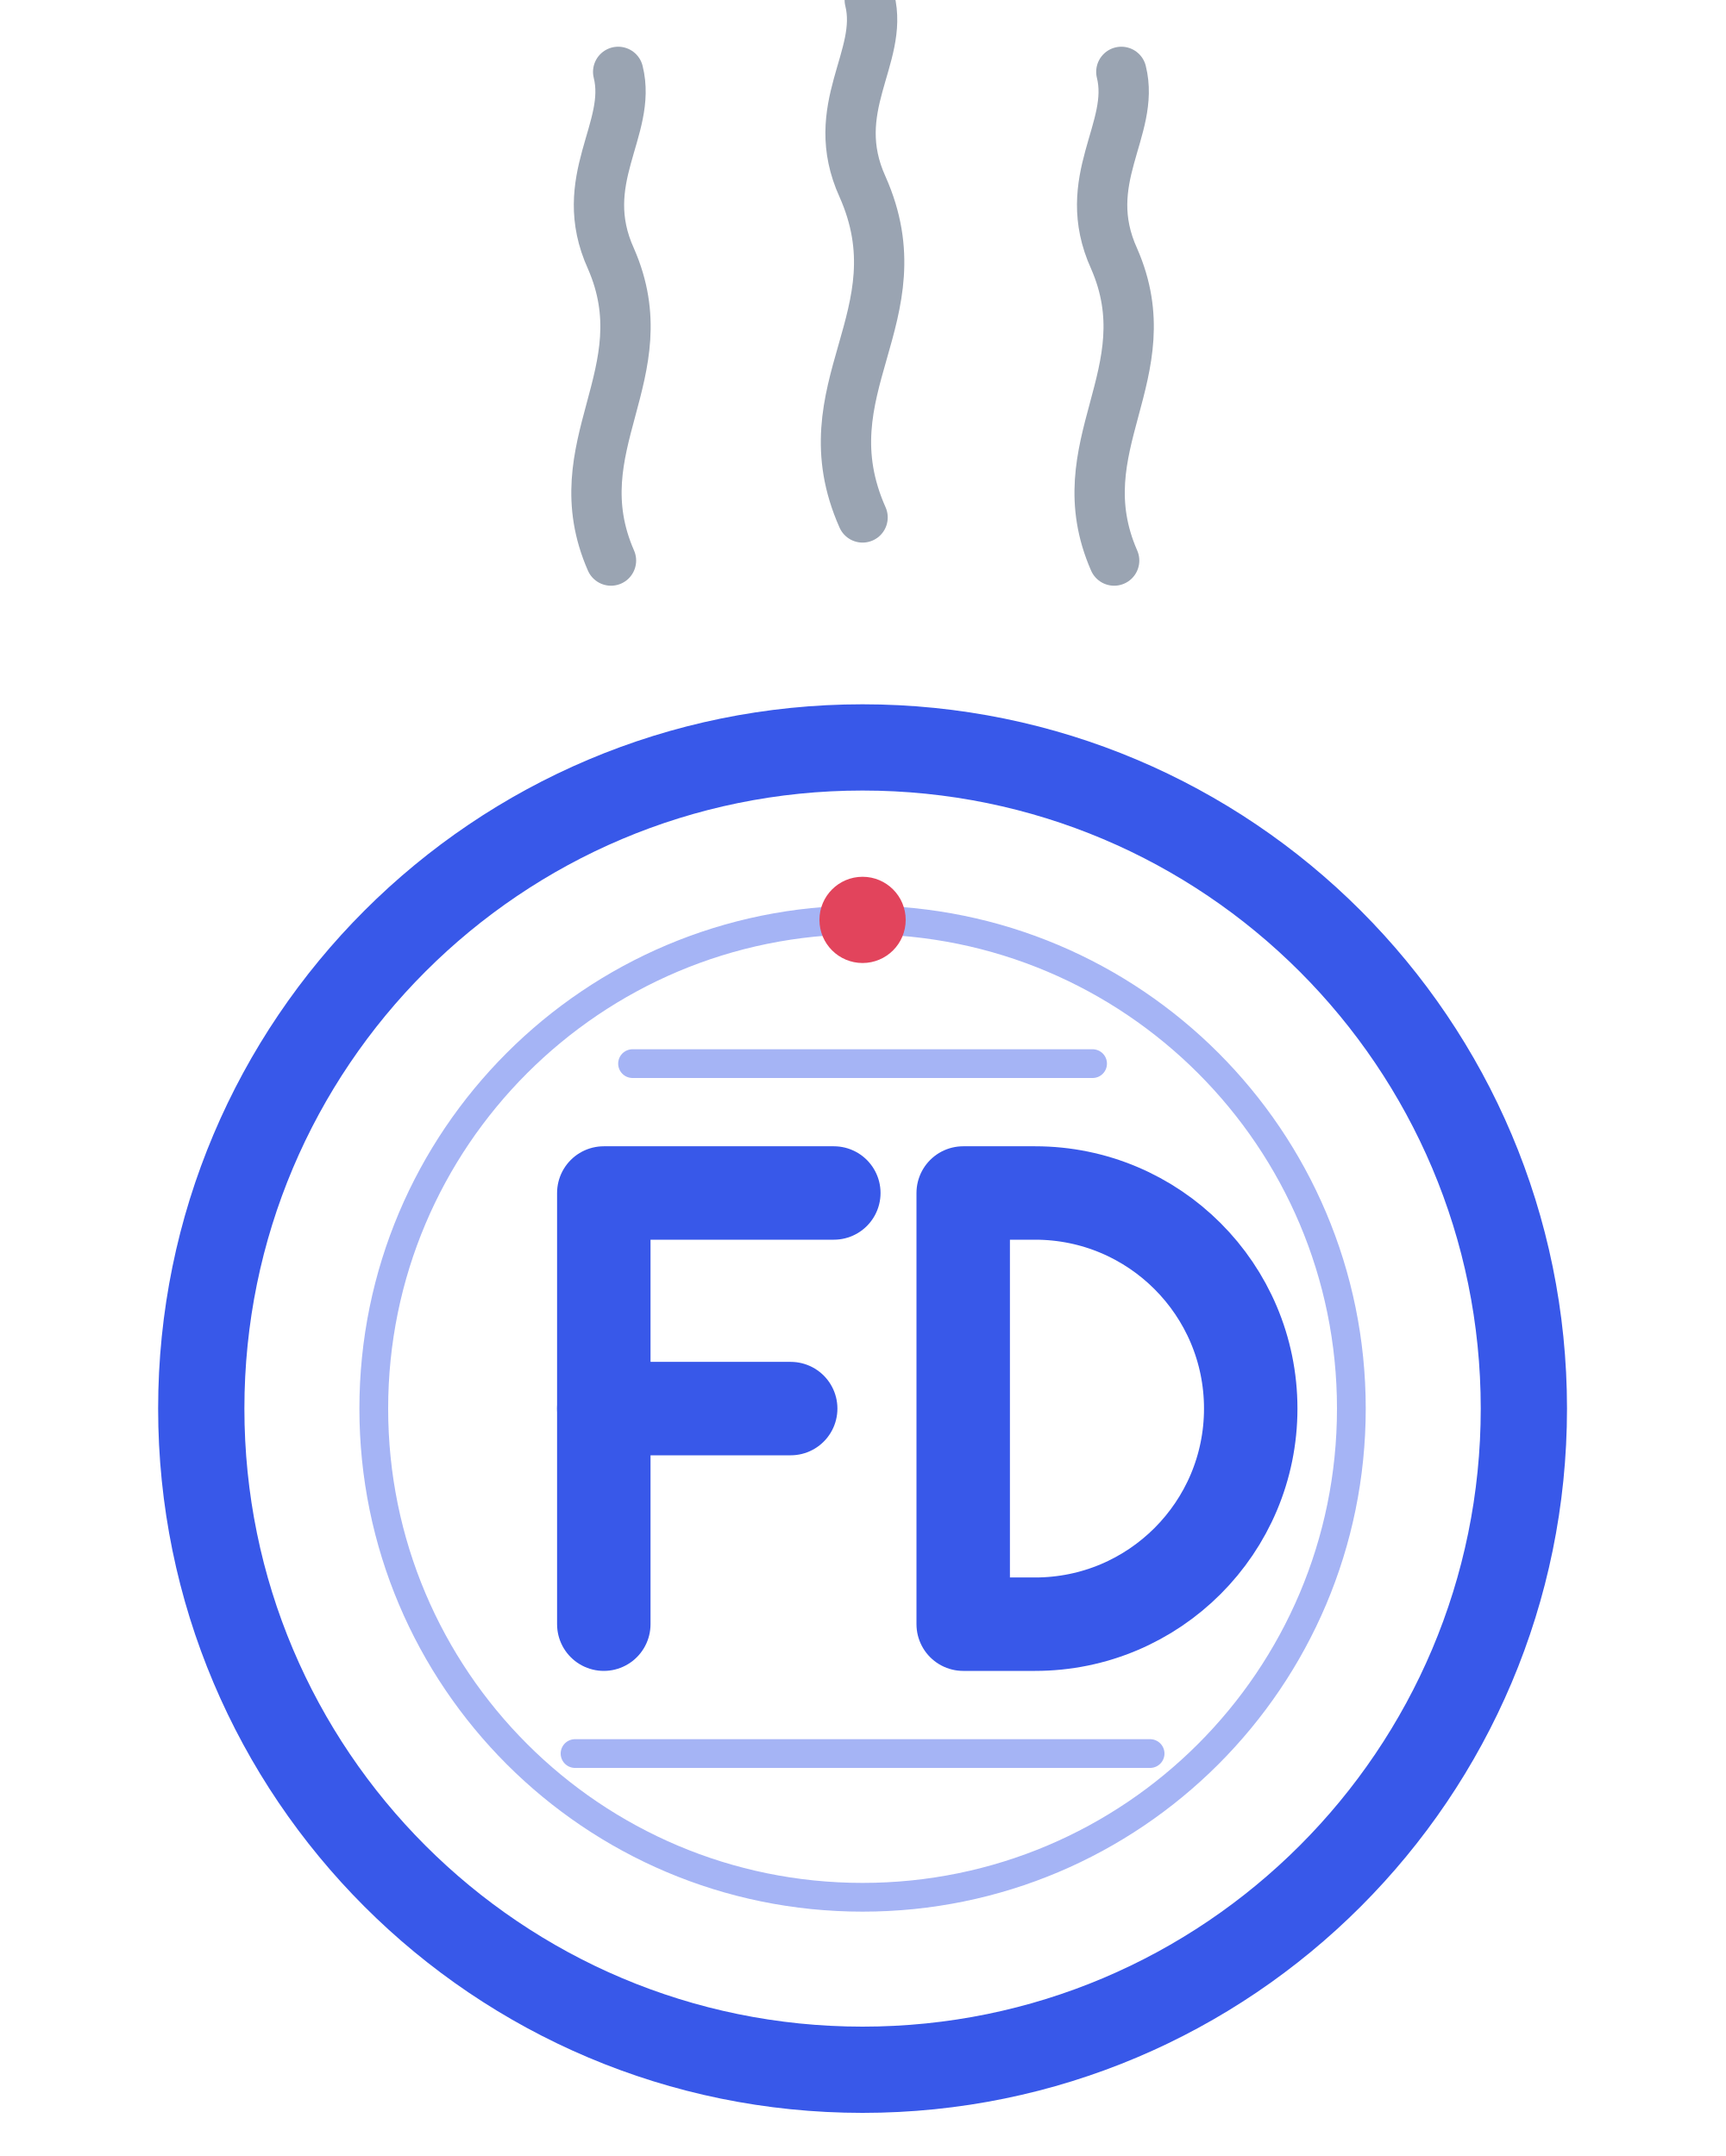
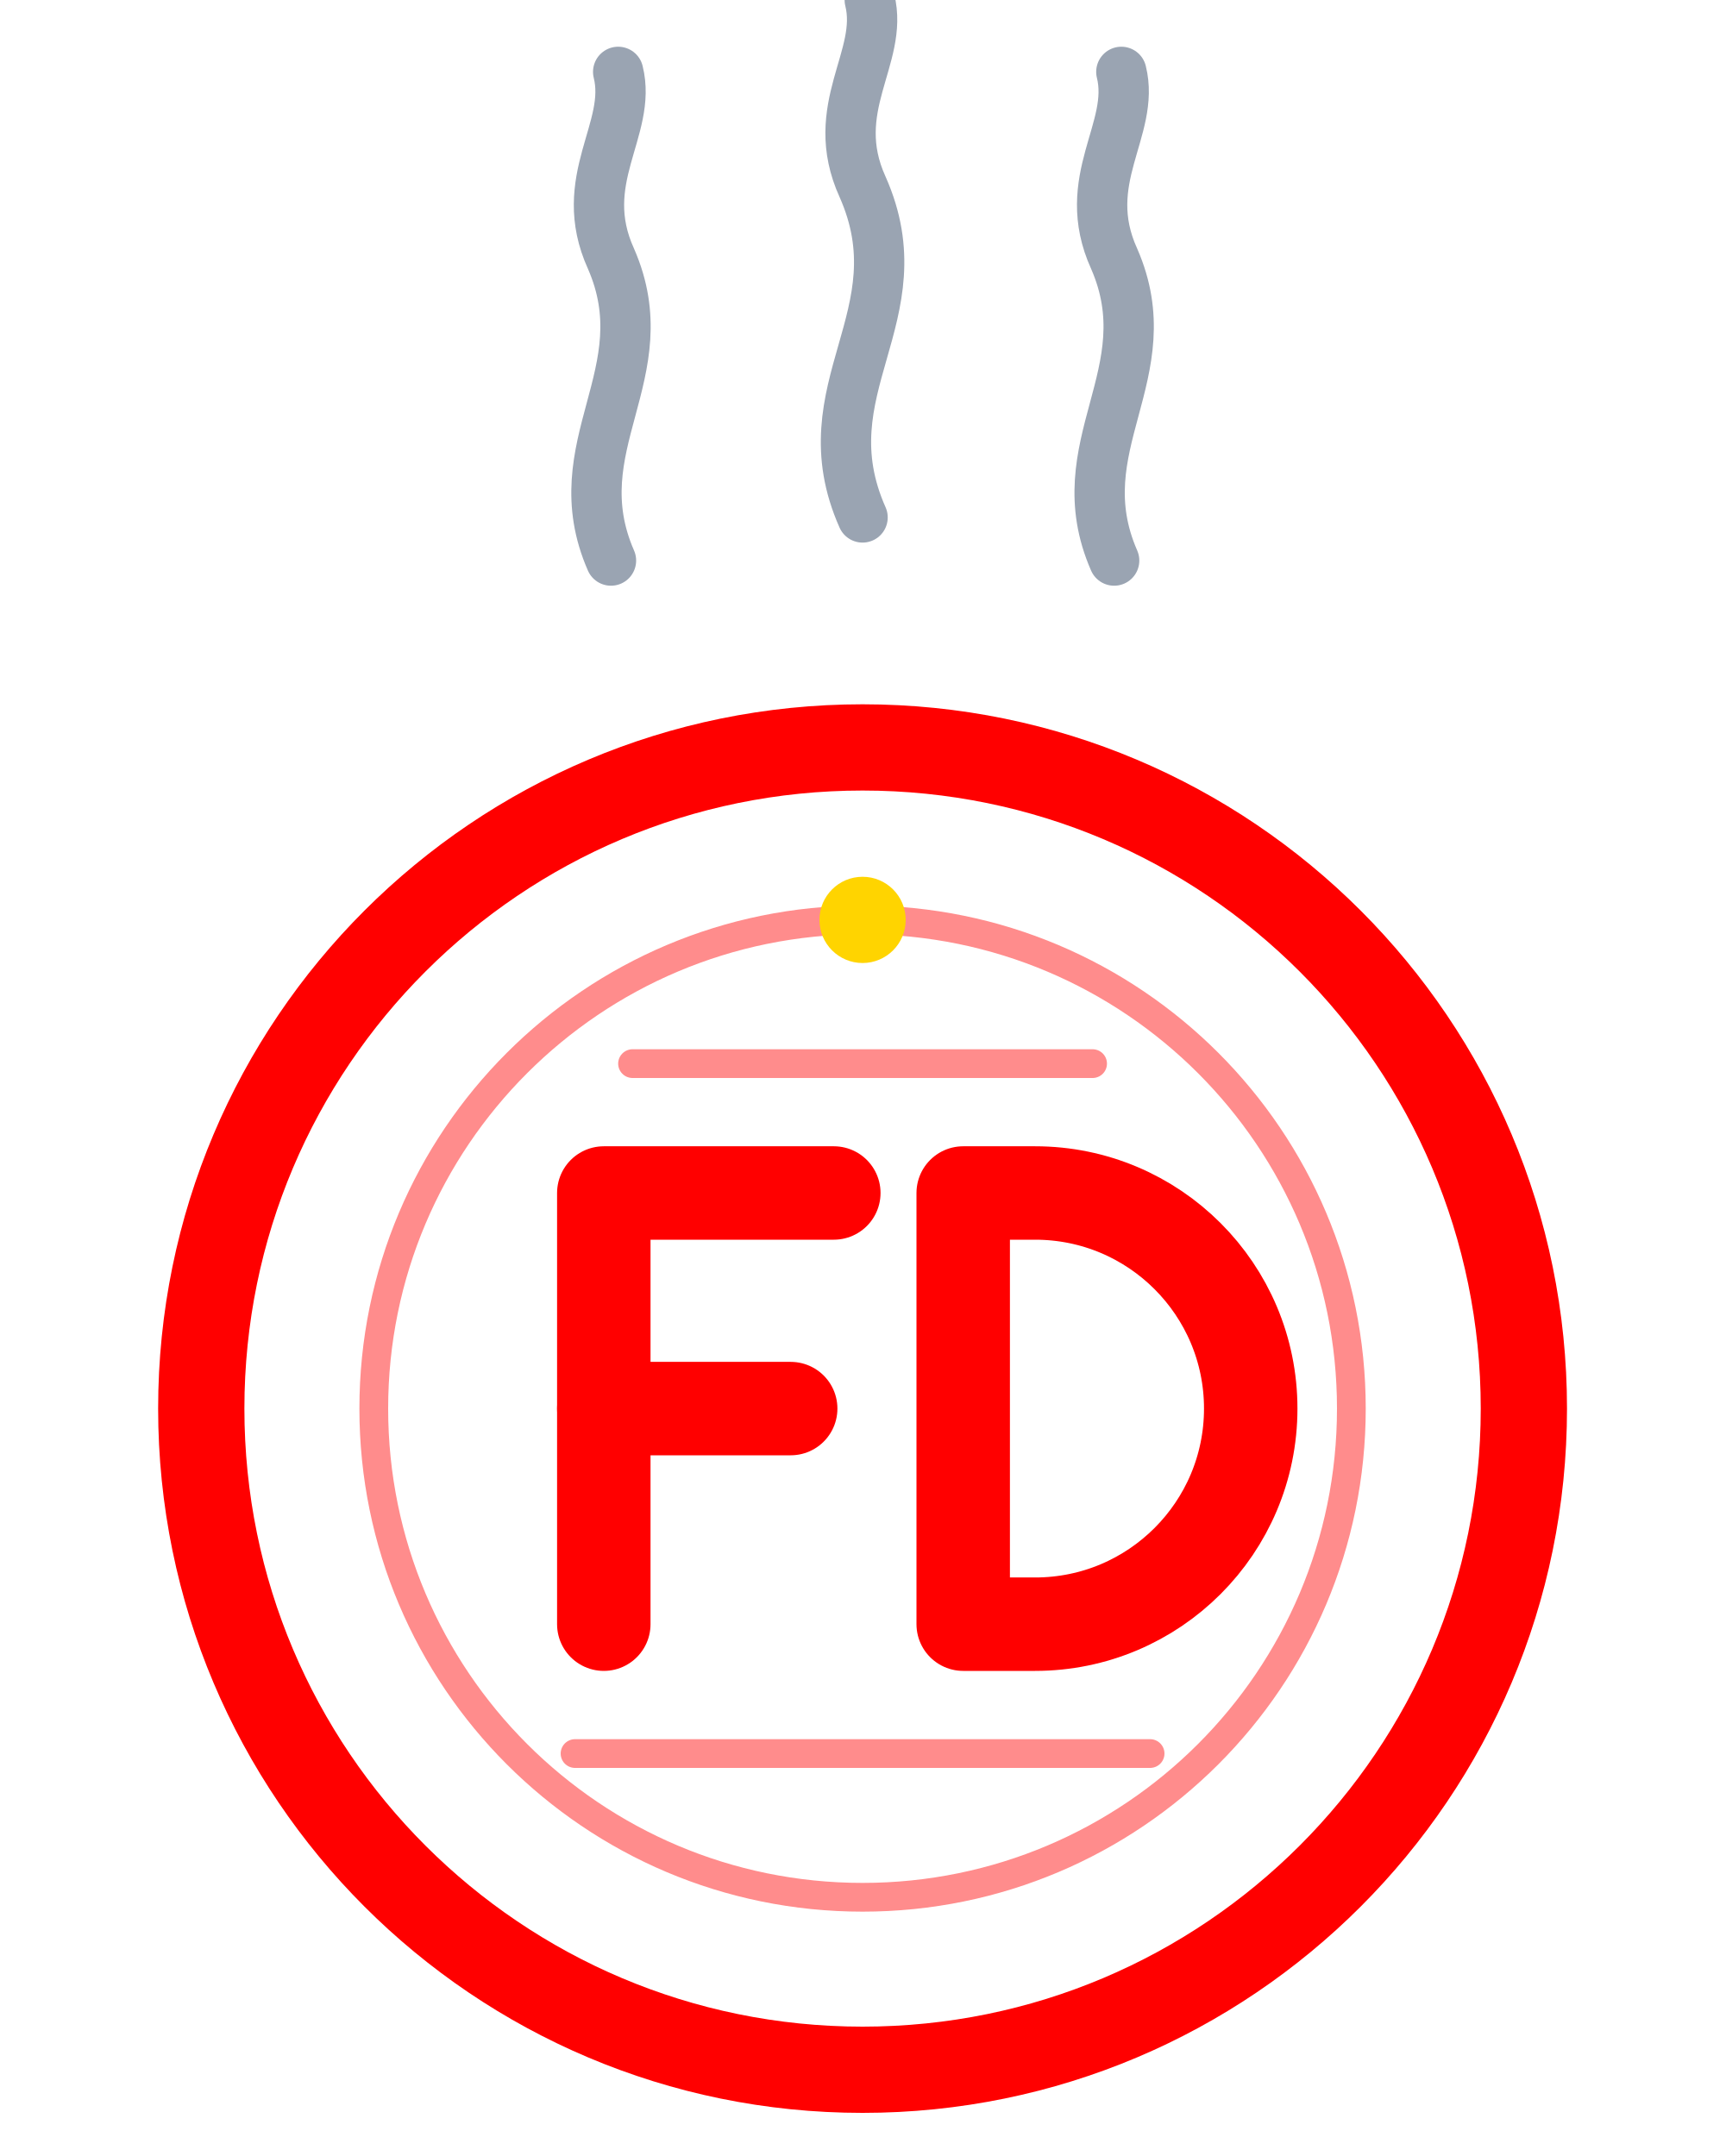
<svg xmlns="http://www.w3.org/2000/svg" viewBox="0 0 240 300" role="img" aria-label="fd-rauchmelder logo">
  <g fill="none" stroke="#9aa4b2" stroke-width="7" stroke-linecap="round">
    <path d="M85 78 C 78 62, 92 52, 85 36 C 80 25, 88 18, 86 10" />
    <path d="M120 72 C 112 54, 128 44, 120 26 C 115 15, 123 8, 121 0" />
    <path d="M155 78 C 148 62, 162 52, 155 36 C 150 25, 158 18, 156 10" />
  </g>
-   <circle cx="120" cy="196" r="92" fill="none" stroke="#3858e9" stroke-width="12" />
-   <circle cx="120" cy="196" r="68" fill="none" stroke="#3858e9" stroke-width="4" opacity="0.45" />
-   <g stroke="#3858e9" stroke-width="4" stroke-linecap="round" opacity="0.45">
+   <circle cx="120" cy="196" r="92" fill="none" stroke="#ff0000" stroke-width="12" />
+   <circle cx="120" cy="196" r="68" fill="none" stroke="#ff0000" stroke-width="4" opacity="0.45" />
+   <g stroke="#ff0000" stroke-width="4" stroke-linecap="round" opacity="0.45">
    <line x1="88" y1="148" x2="152" y2="148" />
    <line x1="80" y1="244" x2="160" y2="244" />
  </g>
-   <g fill="none" stroke="#3858e9" stroke-width="13" stroke-linecap="round" stroke-linejoin="round">
+   <g fill="none" stroke="#ff0000" stroke-width="13" stroke-linecap="round" stroke-linejoin="round">
    <path d="M84 226 V166 H116" />
    <path d="M84 196 H110" />
    <path d="M134 166 V226 H144 A30 30 0 0 0 144 166 Z" />
  </g>
-   <circle cx="120" cy="128" r="6" fill="#e2445c" />
+   <circle cx="120" cy="128" r="6" fill="#ffd400" />
</svg>
